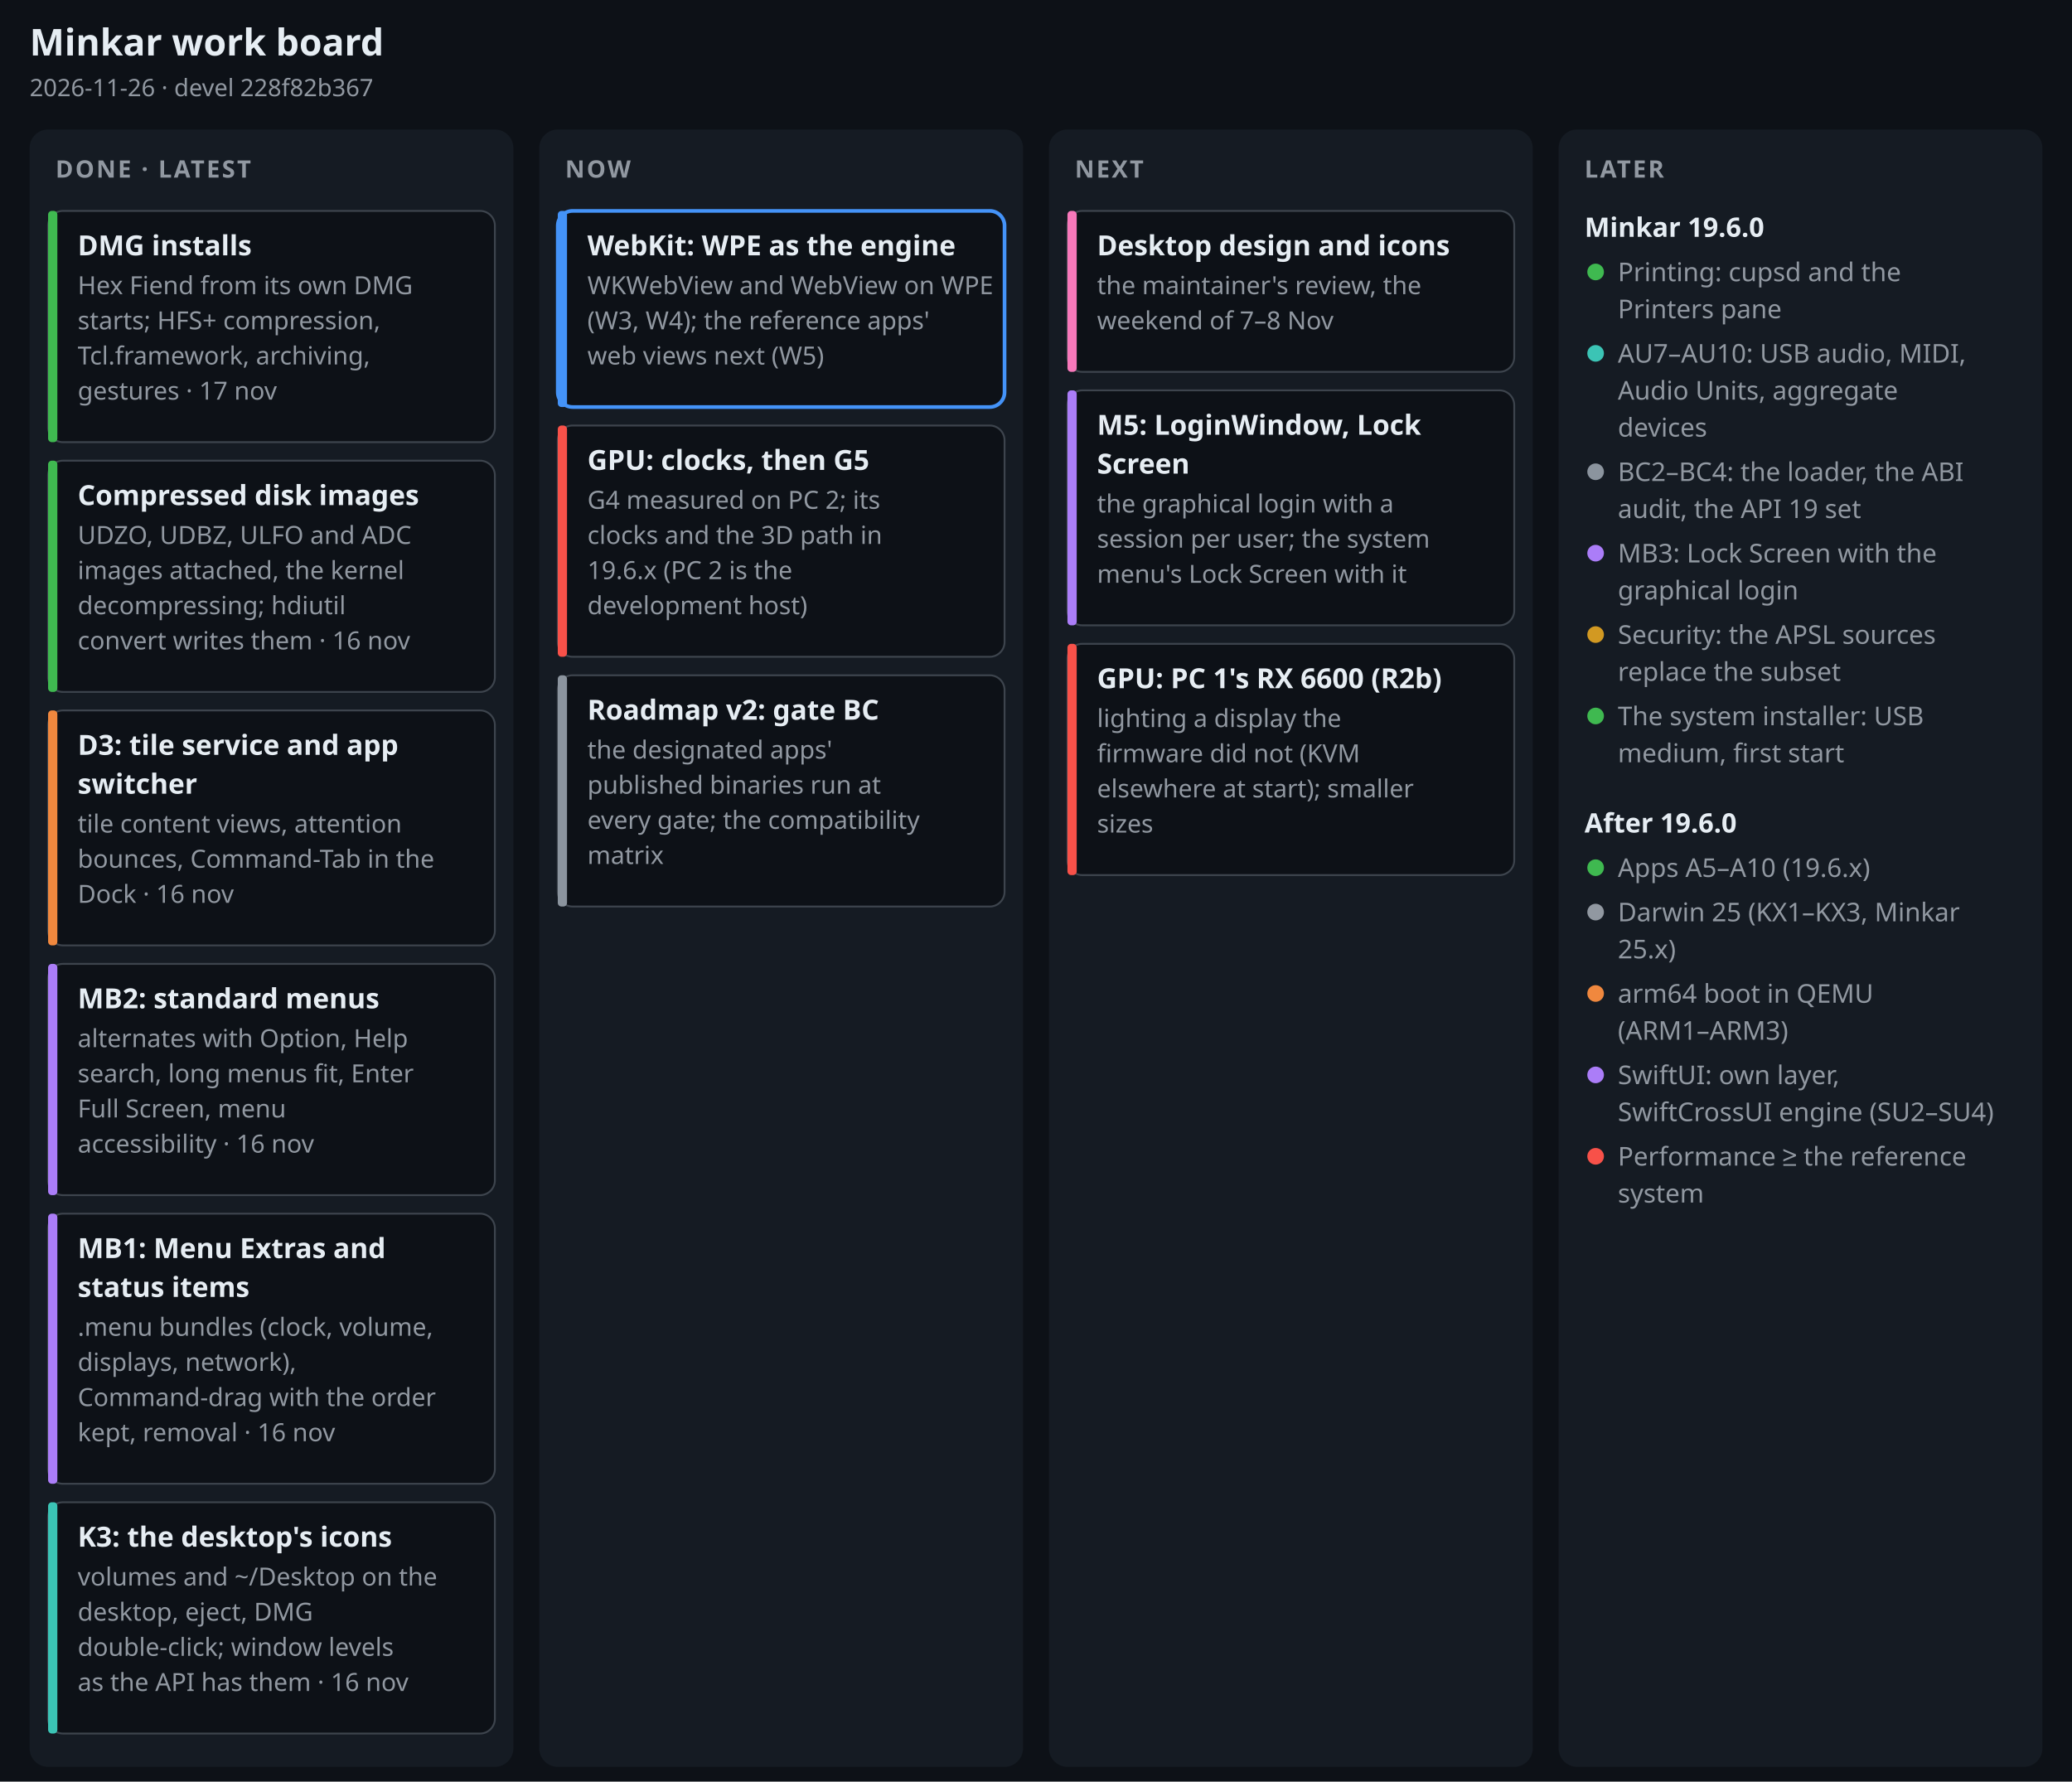
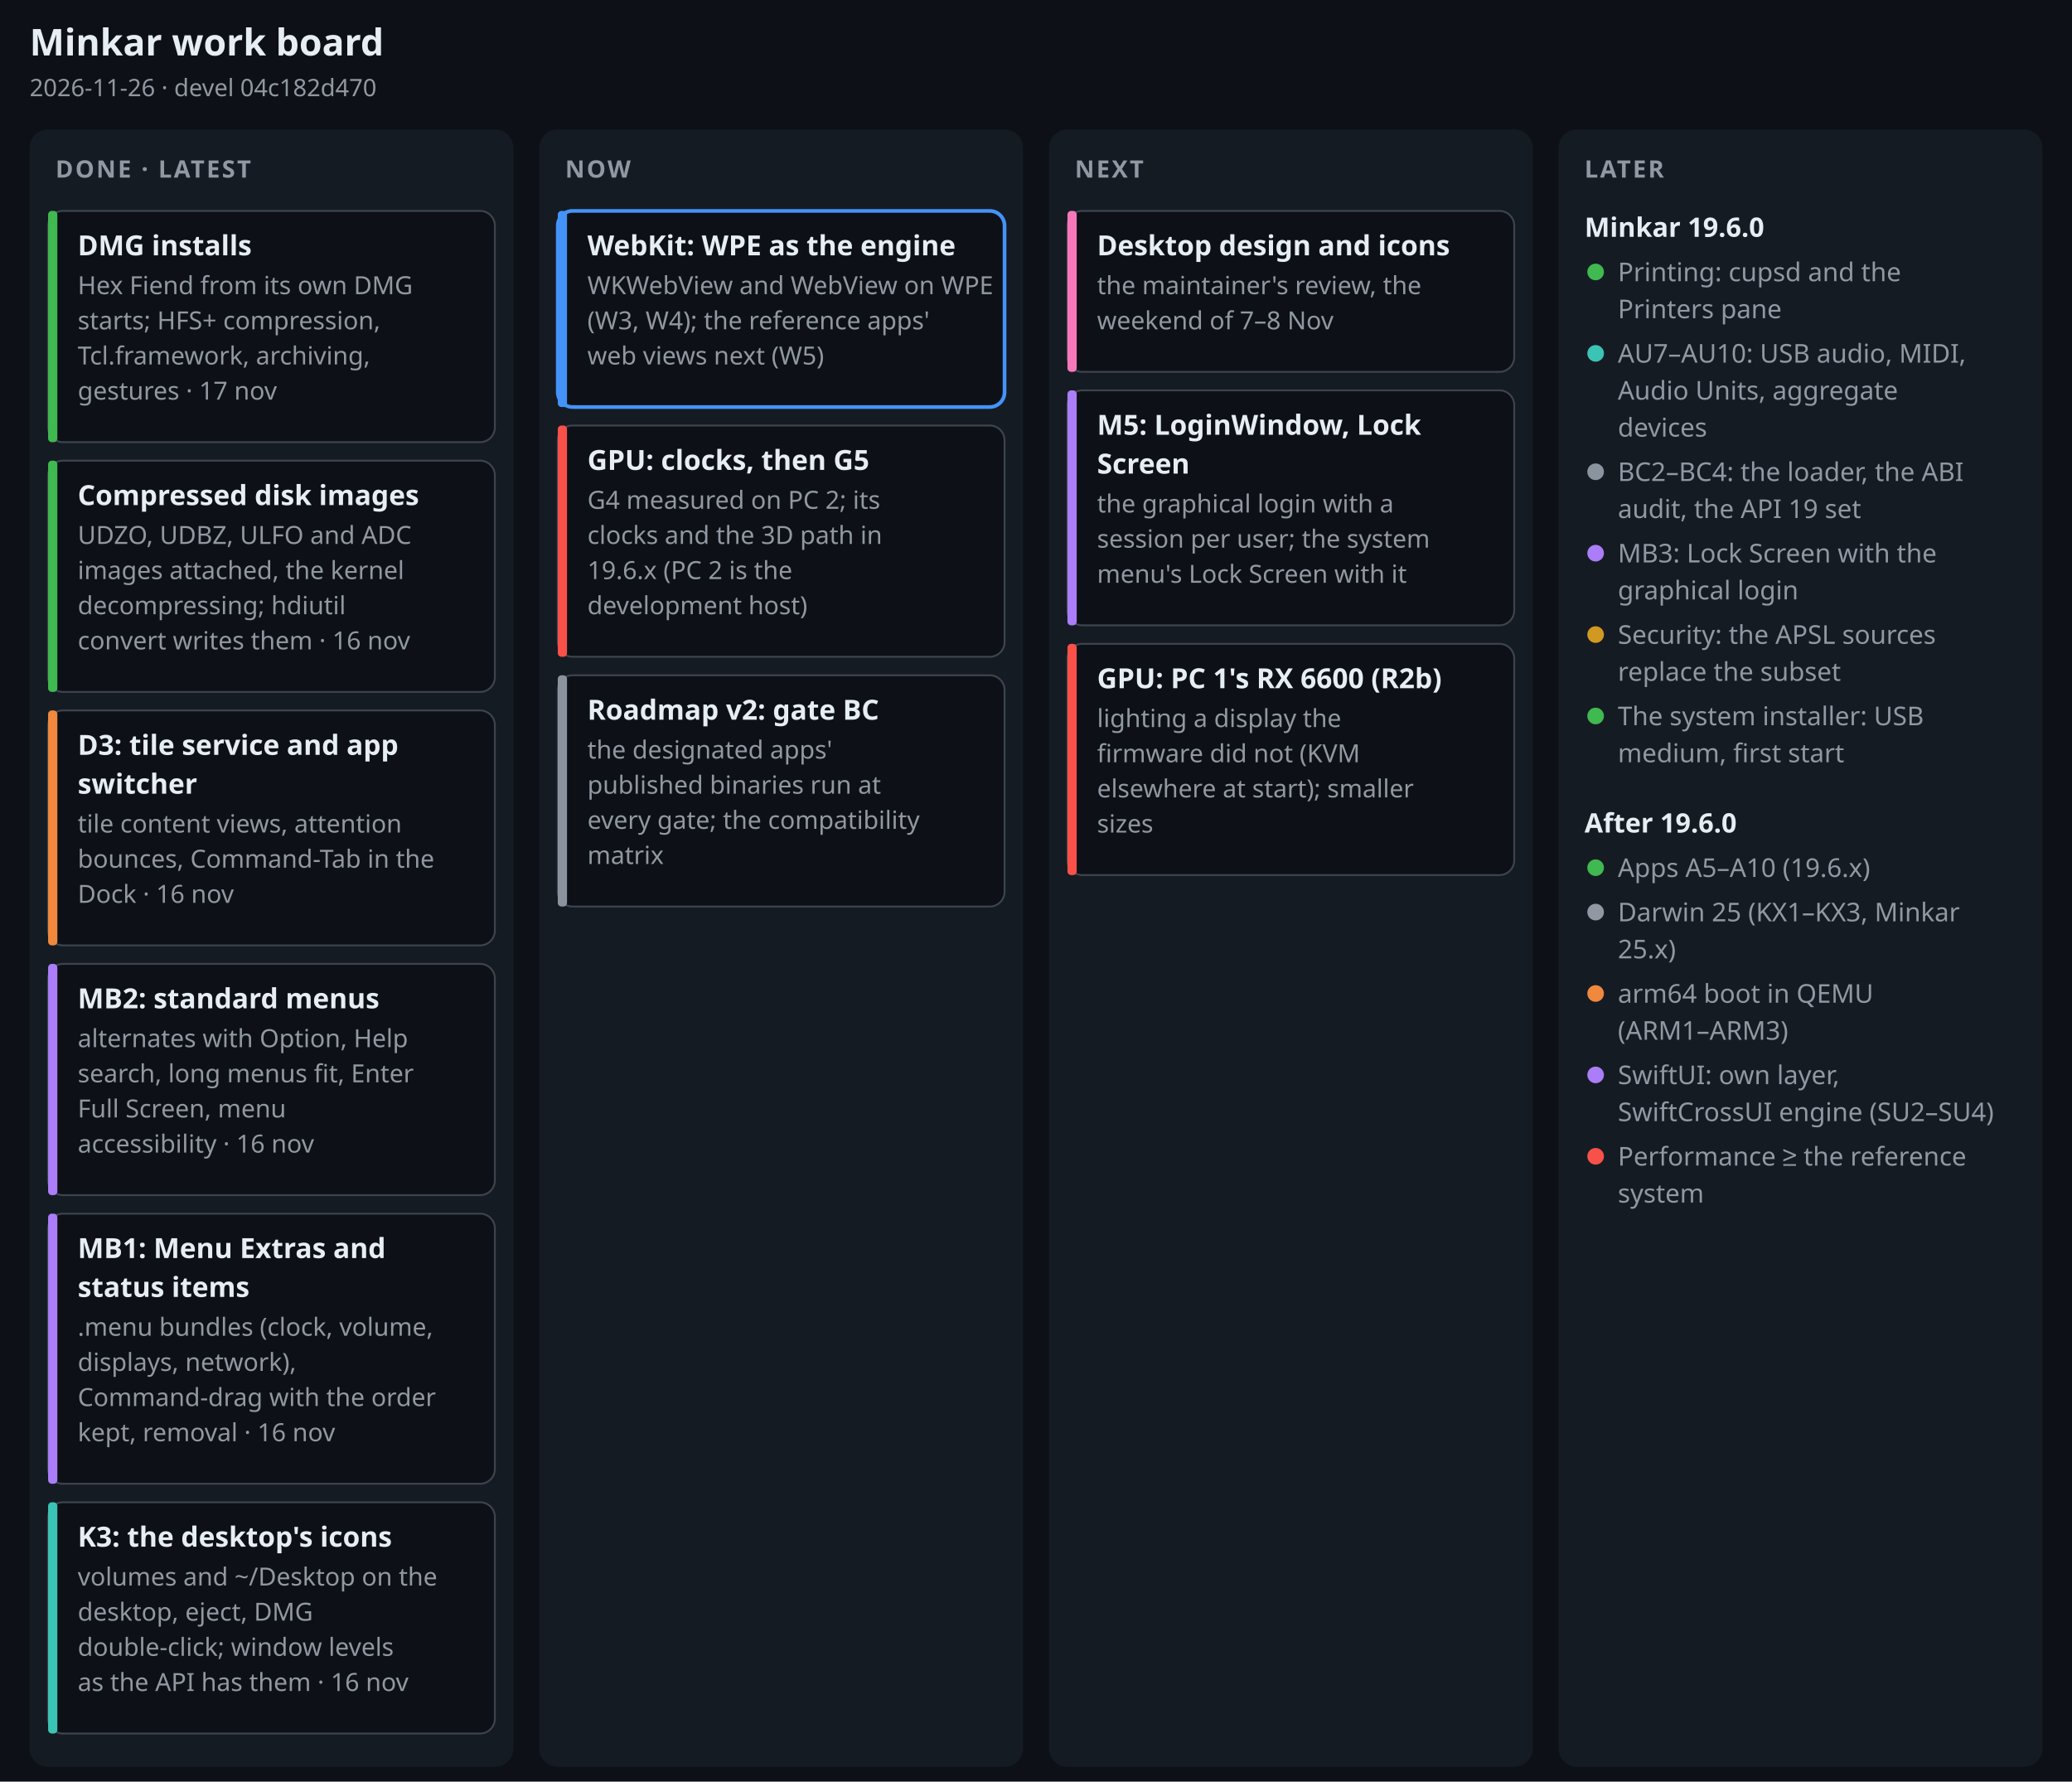
<svg xmlns="http://www.w3.org/2000/svg" width="1120" height="963" viewBox="0 0 1120 963" font-family="-apple-system, BlinkMacSystemFont, 'Segoe UI', 'Noto Sans', Helvetica, Arial, sans-serif" role="img" aria-label="Minkar work board, 2026-11-26">
  <rect width="1120" height="963" fill="#0d1117" />
  <text x="16" y="30" font-size="20" font-weight="700" fill="#e6edf3" text-anchor="start">Minkar work board</text>
-   <text x="16" y="52" font-size="13" font-weight="400" fill="#9198a1" text-anchor="start">2026-11-26 · devel 228f82b367</text>
+   <text x="16" y="52" font-size="13" font-weight="400" fill="#9198a1" text-anchor="start">2026-11-26 · devel 04c182d470</text>
  <rect x="16" y="70" width="261.5" height="885" rx="10" fill="#151b23" />
  <text x="30" y="96" font-size="13" font-weight="700" fill="#9198a1" text-anchor="start" letter-spacing=".08em">DONE · LATEST</text>
  <rect x="26" y="114" width="241.5" height="125" rx="8" fill="#0d1117" stroke="#3d444d" stroke-width="1" />
  <rect x="26" y="114" width="5" height="125" rx="2" fill="#3fb950" />
  <text x="42" y="138" font-size="15" font-weight="650" fill="#e6edf3" text-anchor="start">DMG installs</text>
  <text x="42" y="159" font-size="13.5" font-weight="400" fill="#9198a1" text-anchor="start">Hex Fiend from its own DMG</text>
  <text x="42" y="178" font-size="13.5" font-weight="400" fill="#9198a1" text-anchor="start">starts; HFS+ compression,</text>
  <text x="42" y="197" font-size="13.5" font-weight="400" fill="#9198a1" text-anchor="start">Tcl.framework, archiving,</text>
  <text x="42" y="216" font-size="13.5" font-weight="400" fill="#9198a1" text-anchor="start">gestures · 17 nov</text>
  <rect x="26" y="249" width="241.5" height="125" rx="8" fill="#0d1117" stroke="#3d444d" stroke-width="1" />
  <rect x="26" y="249" width="5" height="125" rx="2" fill="#3fb950" />
  <text x="42" y="273" font-size="15" font-weight="650" fill="#e6edf3" text-anchor="start">Compressed disk images</text>
  <text x="42" y="294" font-size="13.5" font-weight="400" fill="#9198a1" text-anchor="start">UDZO, UDBZ, ULFO and ADC</text>
  <text x="42" y="313" font-size="13.5" font-weight="400" fill="#9198a1" text-anchor="start">images attached, the kernel</text>
  <text x="42" y="332" font-size="13.5" font-weight="400" fill="#9198a1" text-anchor="start">decompressing; hdiutil</text>
  <text x="42" y="351" font-size="13.5" font-weight="400" fill="#9198a1" text-anchor="start">convert writes them · 16 nov</text>
  <rect x="26" y="384" width="241.5" height="127" rx="8" fill="#0d1117" stroke="#3d444d" stroke-width="1" />
  <rect x="26" y="384" width="5" height="127" rx="2" fill="#f0883e" />
  <text x="42" y="408" font-size="15" font-weight="650" fill="#e6edf3" text-anchor="start">D3: tile service and app</text>
  <text x="42" y="429" font-size="15" font-weight="650" fill="#e6edf3" text-anchor="start">switcher</text>
  <text x="42" y="450" font-size="13.5" font-weight="400" fill="#9198a1" text-anchor="start">tile content views, attention</text>
  <text x="42" y="469" font-size="13.5" font-weight="400" fill="#9198a1" text-anchor="start">bounces, Command-Tab in the</text>
  <text x="42" y="488" font-size="13.5" font-weight="400" fill="#9198a1" text-anchor="start">Dock · 16 nov</text>
  <rect x="26" y="521" width="241.5" height="125" rx="8" fill="#0d1117" stroke="#3d444d" stroke-width="1" />
  <rect x="26" y="521" width="5" height="125" rx="2" fill="#ab7df8" />
  <text x="42" y="545" font-size="15" font-weight="650" fill="#e6edf3" text-anchor="start">MB2: standard menus</text>
  <text x="42" y="566" font-size="13.5" font-weight="400" fill="#9198a1" text-anchor="start">alternates with Option, Help</text>
  <text x="42" y="585" font-size="13.5" font-weight="400" fill="#9198a1" text-anchor="start">search, long menus fit, Enter</text>
  <text x="42" y="604" font-size="13.5" font-weight="400" fill="#9198a1" text-anchor="start">Full Screen, menu</text>
  <text x="42" y="623" font-size="13.5" font-weight="400" fill="#9198a1" text-anchor="start">accessibility · 16 nov</text>
  <rect x="26" y="656" width="241.5" height="146" rx="8" fill="#0d1117" stroke="#3d444d" stroke-width="1" />
  <rect x="26" y="656" width="5" height="146" rx="2" fill="#ab7df8" />
  <text x="42" y="680" font-size="15" font-weight="650" fill="#e6edf3" text-anchor="start">MB1: Menu Extras and</text>
  <text x="42" y="701" font-size="15" font-weight="650" fill="#e6edf3" text-anchor="start">status items</text>
  <text x="42" y="722" font-size="13.5" font-weight="400" fill="#9198a1" text-anchor="start">.menu bundles (clock, volume,</text>
  <text x="42" y="741" font-size="13.5" font-weight="400" fill="#9198a1" text-anchor="start">displays, network),</text>
  <text x="42" y="760" font-size="13.5" font-weight="400" fill="#9198a1" text-anchor="start">Command-drag with the order</text>
  <text x="42" y="779" font-size="13.5" font-weight="400" fill="#9198a1" text-anchor="start">kept, removal · 16 nov</text>
  <rect x="26" y="812" width="241.5" height="125" rx="8" fill="#0d1117" stroke="#3d444d" stroke-width="1" />
  <rect x="26" y="812" width="5" height="125" rx="2" fill="#3bc4b5" />
  <text x="42" y="836" font-size="15" font-weight="650" fill="#e6edf3" text-anchor="start">K3: the desktop's icons</text>
  <text x="42" y="857" font-size="13.5" font-weight="400" fill="#9198a1" text-anchor="start">volumes and ~/Desktop on the</text>
  <text x="42" y="876" font-size="13.5" font-weight="400" fill="#9198a1" text-anchor="start">desktop, eject, DMG</text>
  <text x="42" y="895" font-size="13.5" font-weight="400" fill="#9198a1" text-anchor="start">double-click; window levels</text>
  <text x="42" y="914" font-size="13.5" font-weight="400" fill="#9198a1" text-anchor="start">as the API has them · 16 nov</text>
  <rect x="291.5" y="70" width="261.5" height="885" rx="10" fill="#151b23" />
  <text x="305.5" y="96" font-size="13" font-weight="700" fill="#9198a1" text-anchor="start" letter-spacing=".08em">NOW</text>
  <rect x="301.5" y="114" width="241.5" height="106" rx="8" fill="#0d1117" stroke="#4493f8" stroke-width="2" />
  <rect x="301.5" y="114" width="5" height="106" rx="2" fill="#4493f8" />
  <text x="317.5" y="138" font-size="15" font-weight="650" fill="#e6edf3" text-anchor="start">WebKit: WPE as the engine</text>
  <text x="317.5" y="159" font-size="13.5" font-weight="400" fill="#9198a1" text-anchor="start">WKWebView and WebView on WPE</text>
  <text x="317.5" y="178" font-size="13.5" font-weight="400" fill="#9198a1" text-anchor="start">(W3, W4); the reference apps'</text>
  <text x="317.5" y="197" font-size="13.5" font-weight="400" fill="#9198a1" text-anchor="start">web views next (W5)</text>
  <rect x="301.5" y="230" width="241.5" height="125" rx="8" fill="#0d1117" stroke="#3d444d" stroke-width="1" />
  <rect x="301.5" y="230" width="5" height="125" rx="2" fill="#f85149" />
  <text x="317.5" y="254" font-size="15" font-weight="650" fill="#e6edf3" text-anchor="start">GPU: clocks, then G5</text>
  <text x="317.5" y="275" font-size="13.5" font-weight="400" fill="#9198a1" text-anchor="start">G4 measured on PC 2; its</text>
  <text x="317.5" y="294" font-size="13.5" font-weight="400" fill="#9198a1" text-anchor="start">clocks and the 3D path in</text>
  <text x="317.5" y="313" font-size="13.5" font-weight="400" fill="#9198a1" text-anchor="start">19.6.x (PC 2 is the</text>
  <text x="317.5" y="332" font-size="13.5" font-weight="400" fill="#9198a1" text-anchor="start">development host)</text>
  <rect x="301.5" y="365" width="241.5" height="125" rx="8" fill="#0d1117" stroke="#3d444d" stroke-width="1" />
  <rect x="301.5" y="365" width="5" height="125" rx="2" fill="#8b949e" />
  <text x="317.5" y="389" font-size="15" font-weight="650" fill="#e6edf3" text-anchor="start">Roadmap v2: gate BC</text>
  <text x="317.5" y="410" font-size="13.5" font-weight="400" fill="#9198a1" text-anchor="start">the designated apps'</text>
  <text x="317.5" y="429" font-size="13.5" font-weight="400" fill="#9198a1" text-anchor="start">published binaries run at</text>
  <text x="317.5" y="448" font-size="13.5" font-weight="400" fill="#9198a1" text-anchor="start">every gate; the compatibility</text>
  <text x="317.5" y="467" font-size="13.5" font-weight="400" fill="#9198a1" text-anchor="start">matrix</text>
  <rect x="567" y="70" width="261.5" height="885" rx="10" fill="#151b23" />
  <text x="581" y="96" font-size="13" font-weight="700" fill="#9198a1" text-anchor="start" letter-spacing=".08em">NEXT</text>
  <rect x="577" y="114" width="241.5" height="87" rx="8" fill="#0d1117" stroke="#3d444d" stroke-width="1" />
  <rect x="577" y="114" width="5" height="87" rx="2" fill="#f778ba" />
  <text x="593" y="138" font-size="15" font-weight="650" fill="#e6edf3" text-anchor="start">Desktop design and icons</text>
  <text x="593" y="159" font-size="13.5" font-weight="400" fill="#9198a1" text-anchor="start">the maintainer's review, the</text>
  <text x="593" y="178" font-size="13.5" font-weight="400" fill="#9198a1" text-anchor="start">weekend of 7–8 Nov</text>
  <rect x="577" y="211" width="241.5" height="127" rx="8" fill="#0d1117" stroke="#3d444d" stroke-width="1" />
  <rect x="577" y="211" width="5" height="127" rx="2" fill="#ab7df8" />
  <text x="593" y="235" font-size="15" font-weight="650" fill="#e6edf3" text-anchor="start">M5: LoginWindow, Lock</text>
  <text x="593" y="256" font-size="15" font-weight="650" fill="#e6edf3" text-anchor="start">Screen</text>
  <text x="593" y="277" font-size="13.5" font-weight="400" fill="#9198a1" text-anchor="start">the graphical login with a</text>
  <text x="593" y="296" font-size="13.5" font-weight="400" fill="#9198a1" text-anchor="start">session per user; the system</text>
  <text x="593" y="315" font-size="13.5" font-weight="400" fill="#9198a1" text-anchor="start">menu's Lock Screen with it</text>
  <rect x="577" y="348" width="241.5" height="125" rx="8" fill="#0d1117" stroke="#3d444d" stroke-width="1" />
  <rect x="577" y="348" width="5" height="125" rx="2" fill="#f85149" />
  <text x="593" y="372" font-size="15" font-weight="650" fill="#e6edf3" text-anchor="start">GPU: PC 1's RX 6600 (R2b)</text>
  <text x="593" y="393" font-size="13.5" font-weight="400" fill="#9198a1" text-anchor="start">lighting a display the</text>
  <text x="593" y="412" font-size="13.5" font-weight="400" fill="#9198a1" text-anchor="start">firmware did not (KVM</text>
  <text x="593" y="431" font-size="13.5" font-weight="400" fill="#9198a1" text-anchor="start">elsewhere at start); smaller</text>
  <text x="593" y="450" font-size="13.5" font-weight="400" fill="#9198a1" text-anchor="start">sizes</text>
  <rect x="842.5" y="70" width="261.5" height="885" rx="10" fill="#151b23" />
  <text x="856.5" y="96" font-size="13" font-weight="700" fill="#9198a1" text-anchor="start" letter-spacing=".08em">LATER</text>
  <text x="856.5" y="128" font-size="14.5" font-weight="700" fill="#e6edf3" text-anchor="start">Minkar 19.6.0</text>
  <circle cx="862.5" cy="147" r="4.5" fill="#3fb950" />
  <text x="874.5" y="152" font-size="14" font-weight="400" fill="#9198a1" text-anchor="start">Printing: cupsd and the</text>
  <text x="874.5" y="172" font-size="14" font-weight="400" fill="#9198a1" text-anchor="start">Printers pane</text>
  <circle cx="862.5" cy="191" r="4.5" fill="#3bc4b5" />
  <text x="874.5" y="196" font-size="14" font-weight="400" fill="#9198a1" text-anchor="start">AU7–AU10: USB audio, MIDI,</text>
  <text x="874.5" y="216" font-size="14" font-weight="400" fill="#9198a1" text-anchor="start">Audio Units, aggregate</text>
  <text x="874.5" y="236" font-size="14" font-weight="400" fill="#9198a1" text-anchor="start">devices</text>
  <circle cx="862.5" cy="255" r="4.5" fill="#8b949e" />
  <text x="874.5" y="260" font-size="14" font-weight="400" fill="#9198a1" text-anchor="start">BC2–BC4: the loader, the ABI</text>
  <text x="874.5" y="280" font-size="14" font-weight="400" fill="#9198a1" text-anchor="start">audit, the API 19 set</text>
  <circle cx="862.5" cy="299" r="4.5" fill="#ab7df8" />
  <text x="874.5" y="304" font-size="14" font-weight="400" fill="#9198a1" text-anchor="start">MB3: Lock Screen with the</text>
  <text x="874.5" y="324" font-size="14" font-weight="400" fill="#9198a1" text-anchor="start">graphical login</text>
  <circle cx="862.5" cy="343" r="4.5" fill="#d29922" />
  <text x="874.5" y="348" font-size="14" font-weight="400" fill="#9198a1" text-anchor="start">Security: the APSL sources</text>
  <text x="874.5" y="368" font-size="14" font-weight="400" fill="#9198a1" text-anchor="start">replace the subset</text>
  <circle cx="862.5" cy="387" r="4.5" fill="#3fb950" />
  <text x="874.5" y="392" font-size="14" font-weight="400" fill="#9198a1" text-anchor="start">The system installer: USB</text>
  <text x="874.5" y="412" font-size="14" font-weight="400" fill="#9198a1" text-anchor="start">medium, first start</text>
  <text x="856.5" y="450" font-size="14.5" font-weight="700" fill="#e6edf3" text-anchor="start">After 19.6.0</text>
  <circle cx="862.5" cy="469" r="4.5" fill="#3fb950" />
  <text x="874.5" y="474" font-size="14" font-weight="400" fill="#9198a1" text-anchor="start">Apps A5–A10 (19.6.x)</text>
  <circle cx="862.5" cy="493" r="4.5" fill="#9198a1" />
  <text x="874.5" y="498" font-size="14" font-weight="400" fill="#9198a1" text-anchor="start">Darwin 25 (KX1–KX3, Minkar</text>
  <text x="874.5" y="518" font-size="14" font-weight="400" fill="#9198a1" text-anchor="start">25.x)</text>
  <circle cx="862.5" cy="537" r="4.5" fill="#f0883e" />
  <text x="874.5" y="542" font-size="14" font-weight="400" fill="#9198a1" text-anchor="start">arm64 boot in QEMU</text>
  <text x="874.5" y="562" font-size="14" font-weight="400" fill="#9198a1" text-anchor="start">(ARM1–ARM3)</text>
  <circle cx="862.5" cy="581" r="4.5" fill="#ab7df8" />
  <text x="874.5" y="586" font-size="14" font-weight="400" fill="#9198a1" text-anchor="start">SwiftUI: own layer,</text>
  <text x="874.5" y="606" font-size="14" font-weight="400" fill="#9198a1" text-anchor="start">SwiftCrossUI engine (SU2–SU4)</text>
  <circle cx="862.5" cy="625" r="4.5" fill="#f85149" />
  <text x="874.5" y="630" font-size="14" font-weight="400" fill="#9198a1" text-anchor="start">Performance ≥ the reference</text>
  <text x="874.5" y="650" font-size="14" font-weight="400" fill="#9198a1" text-anchor="start">system</text>
</svg>
